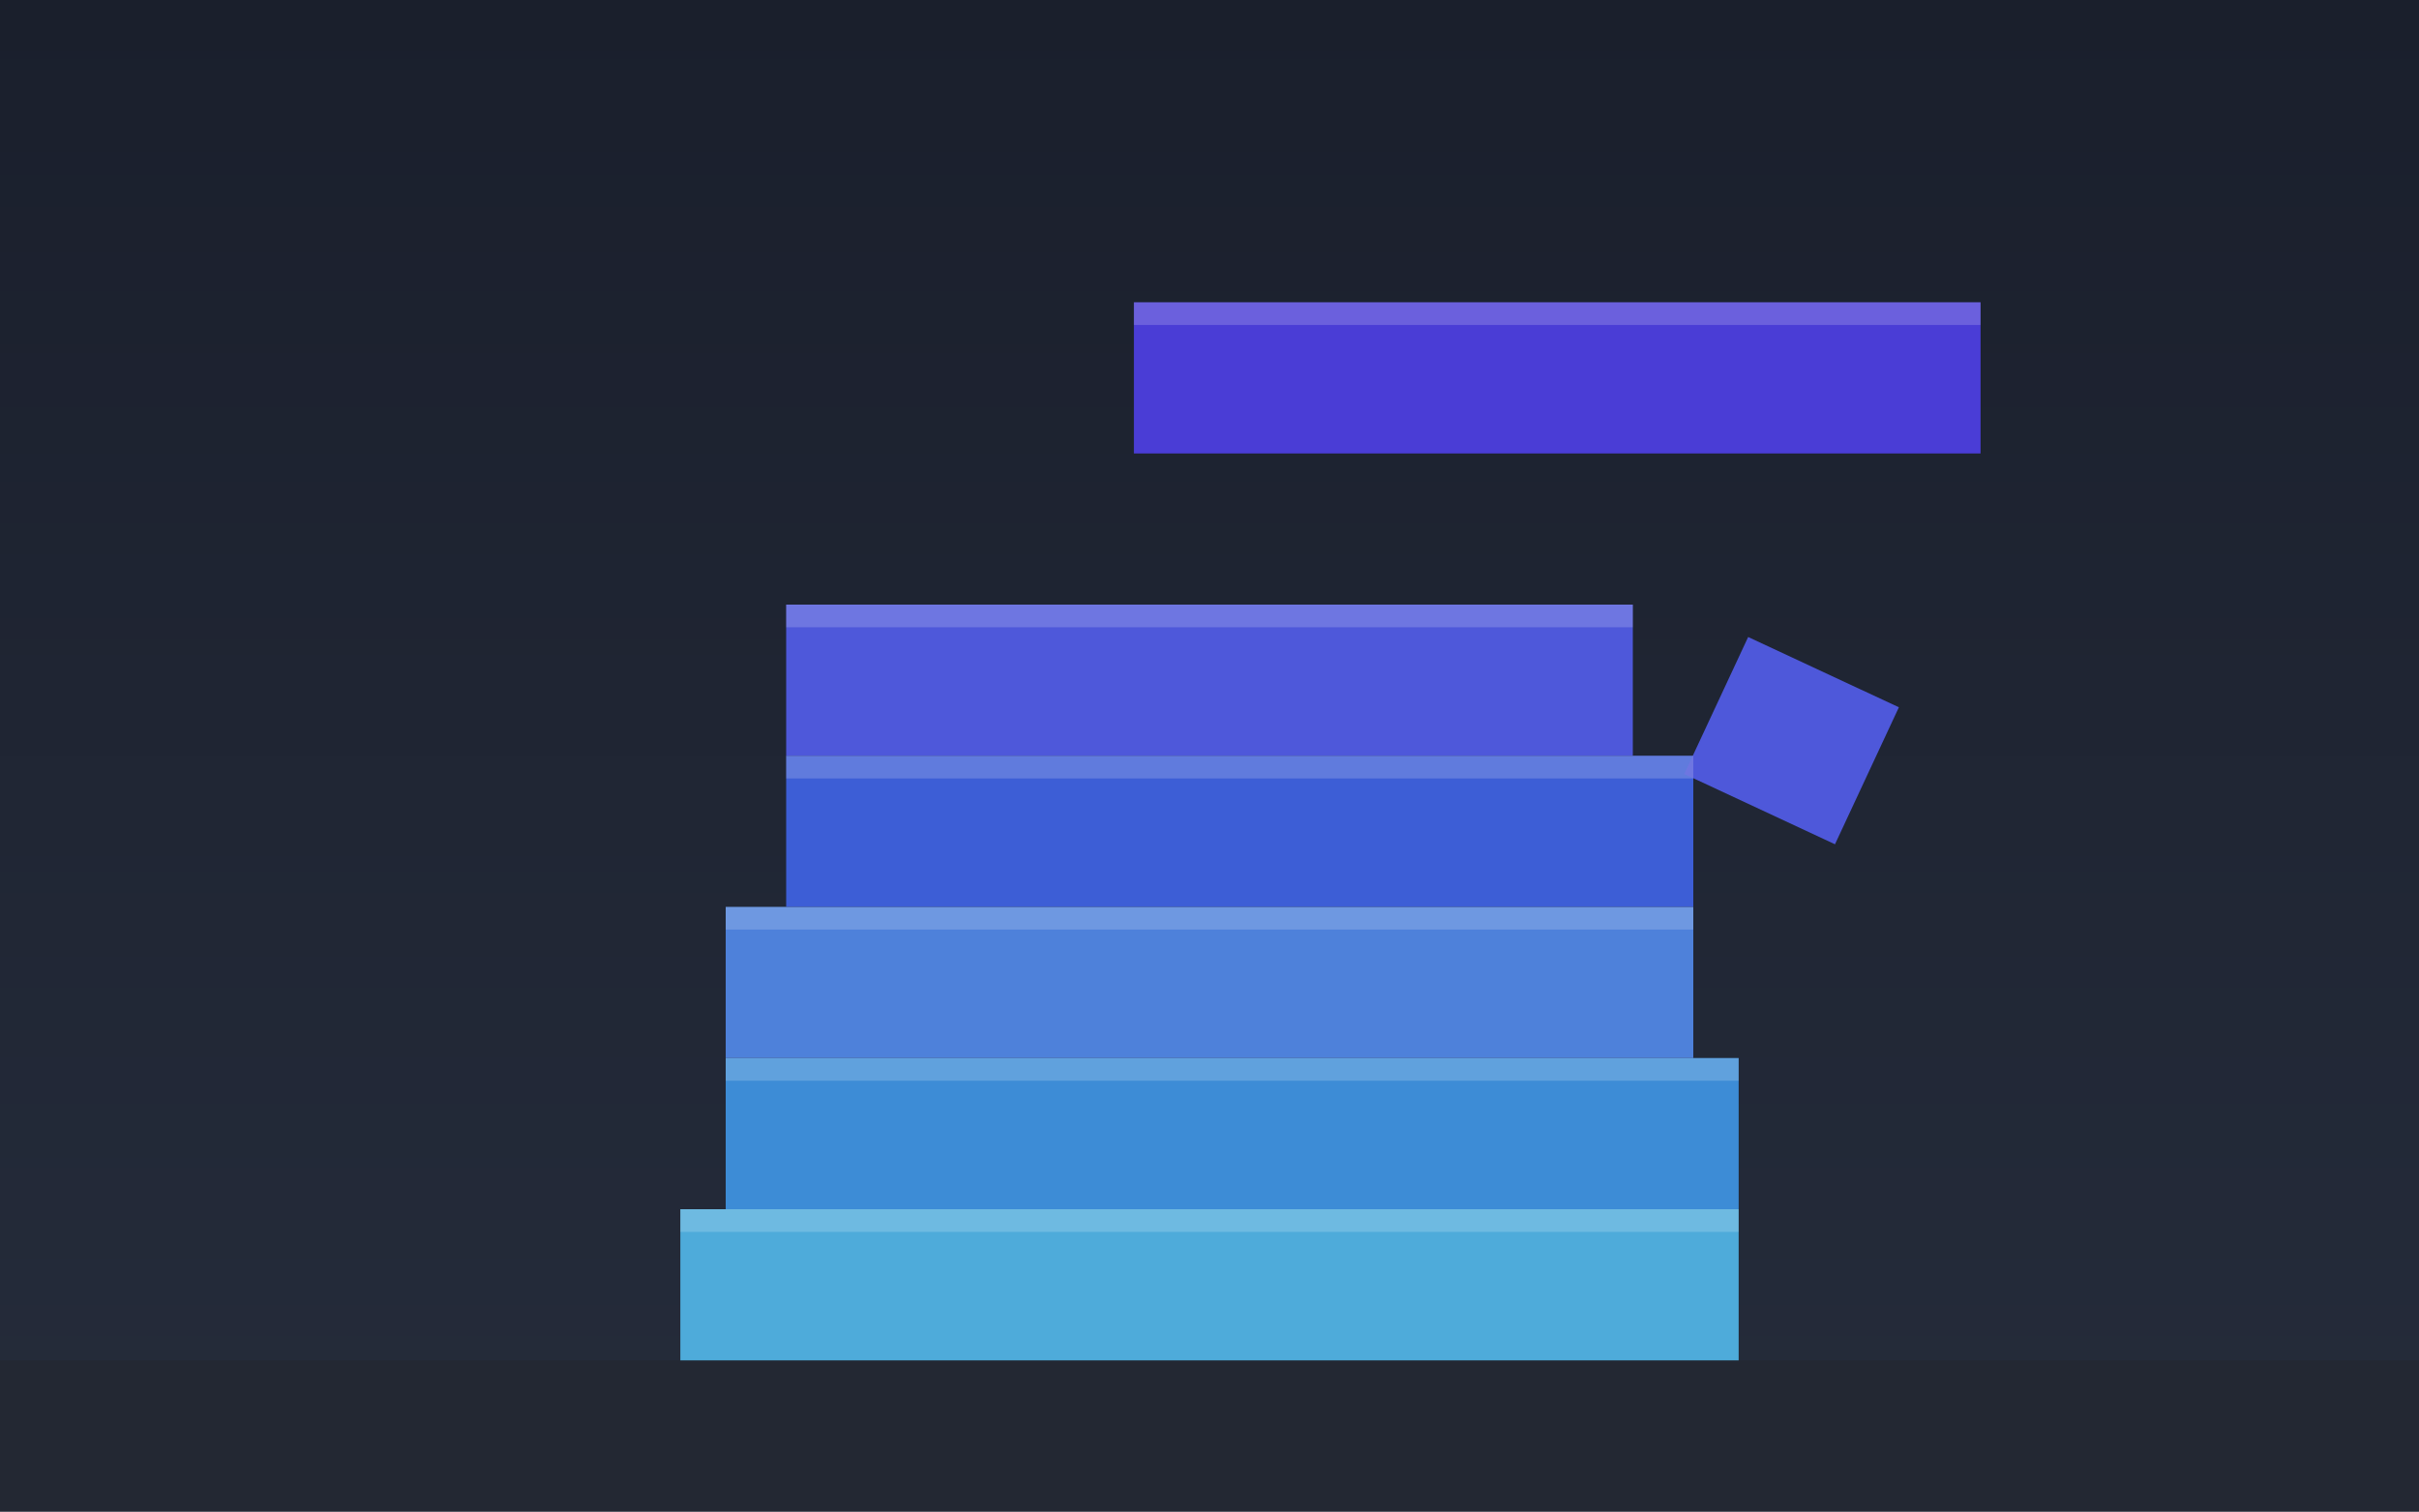
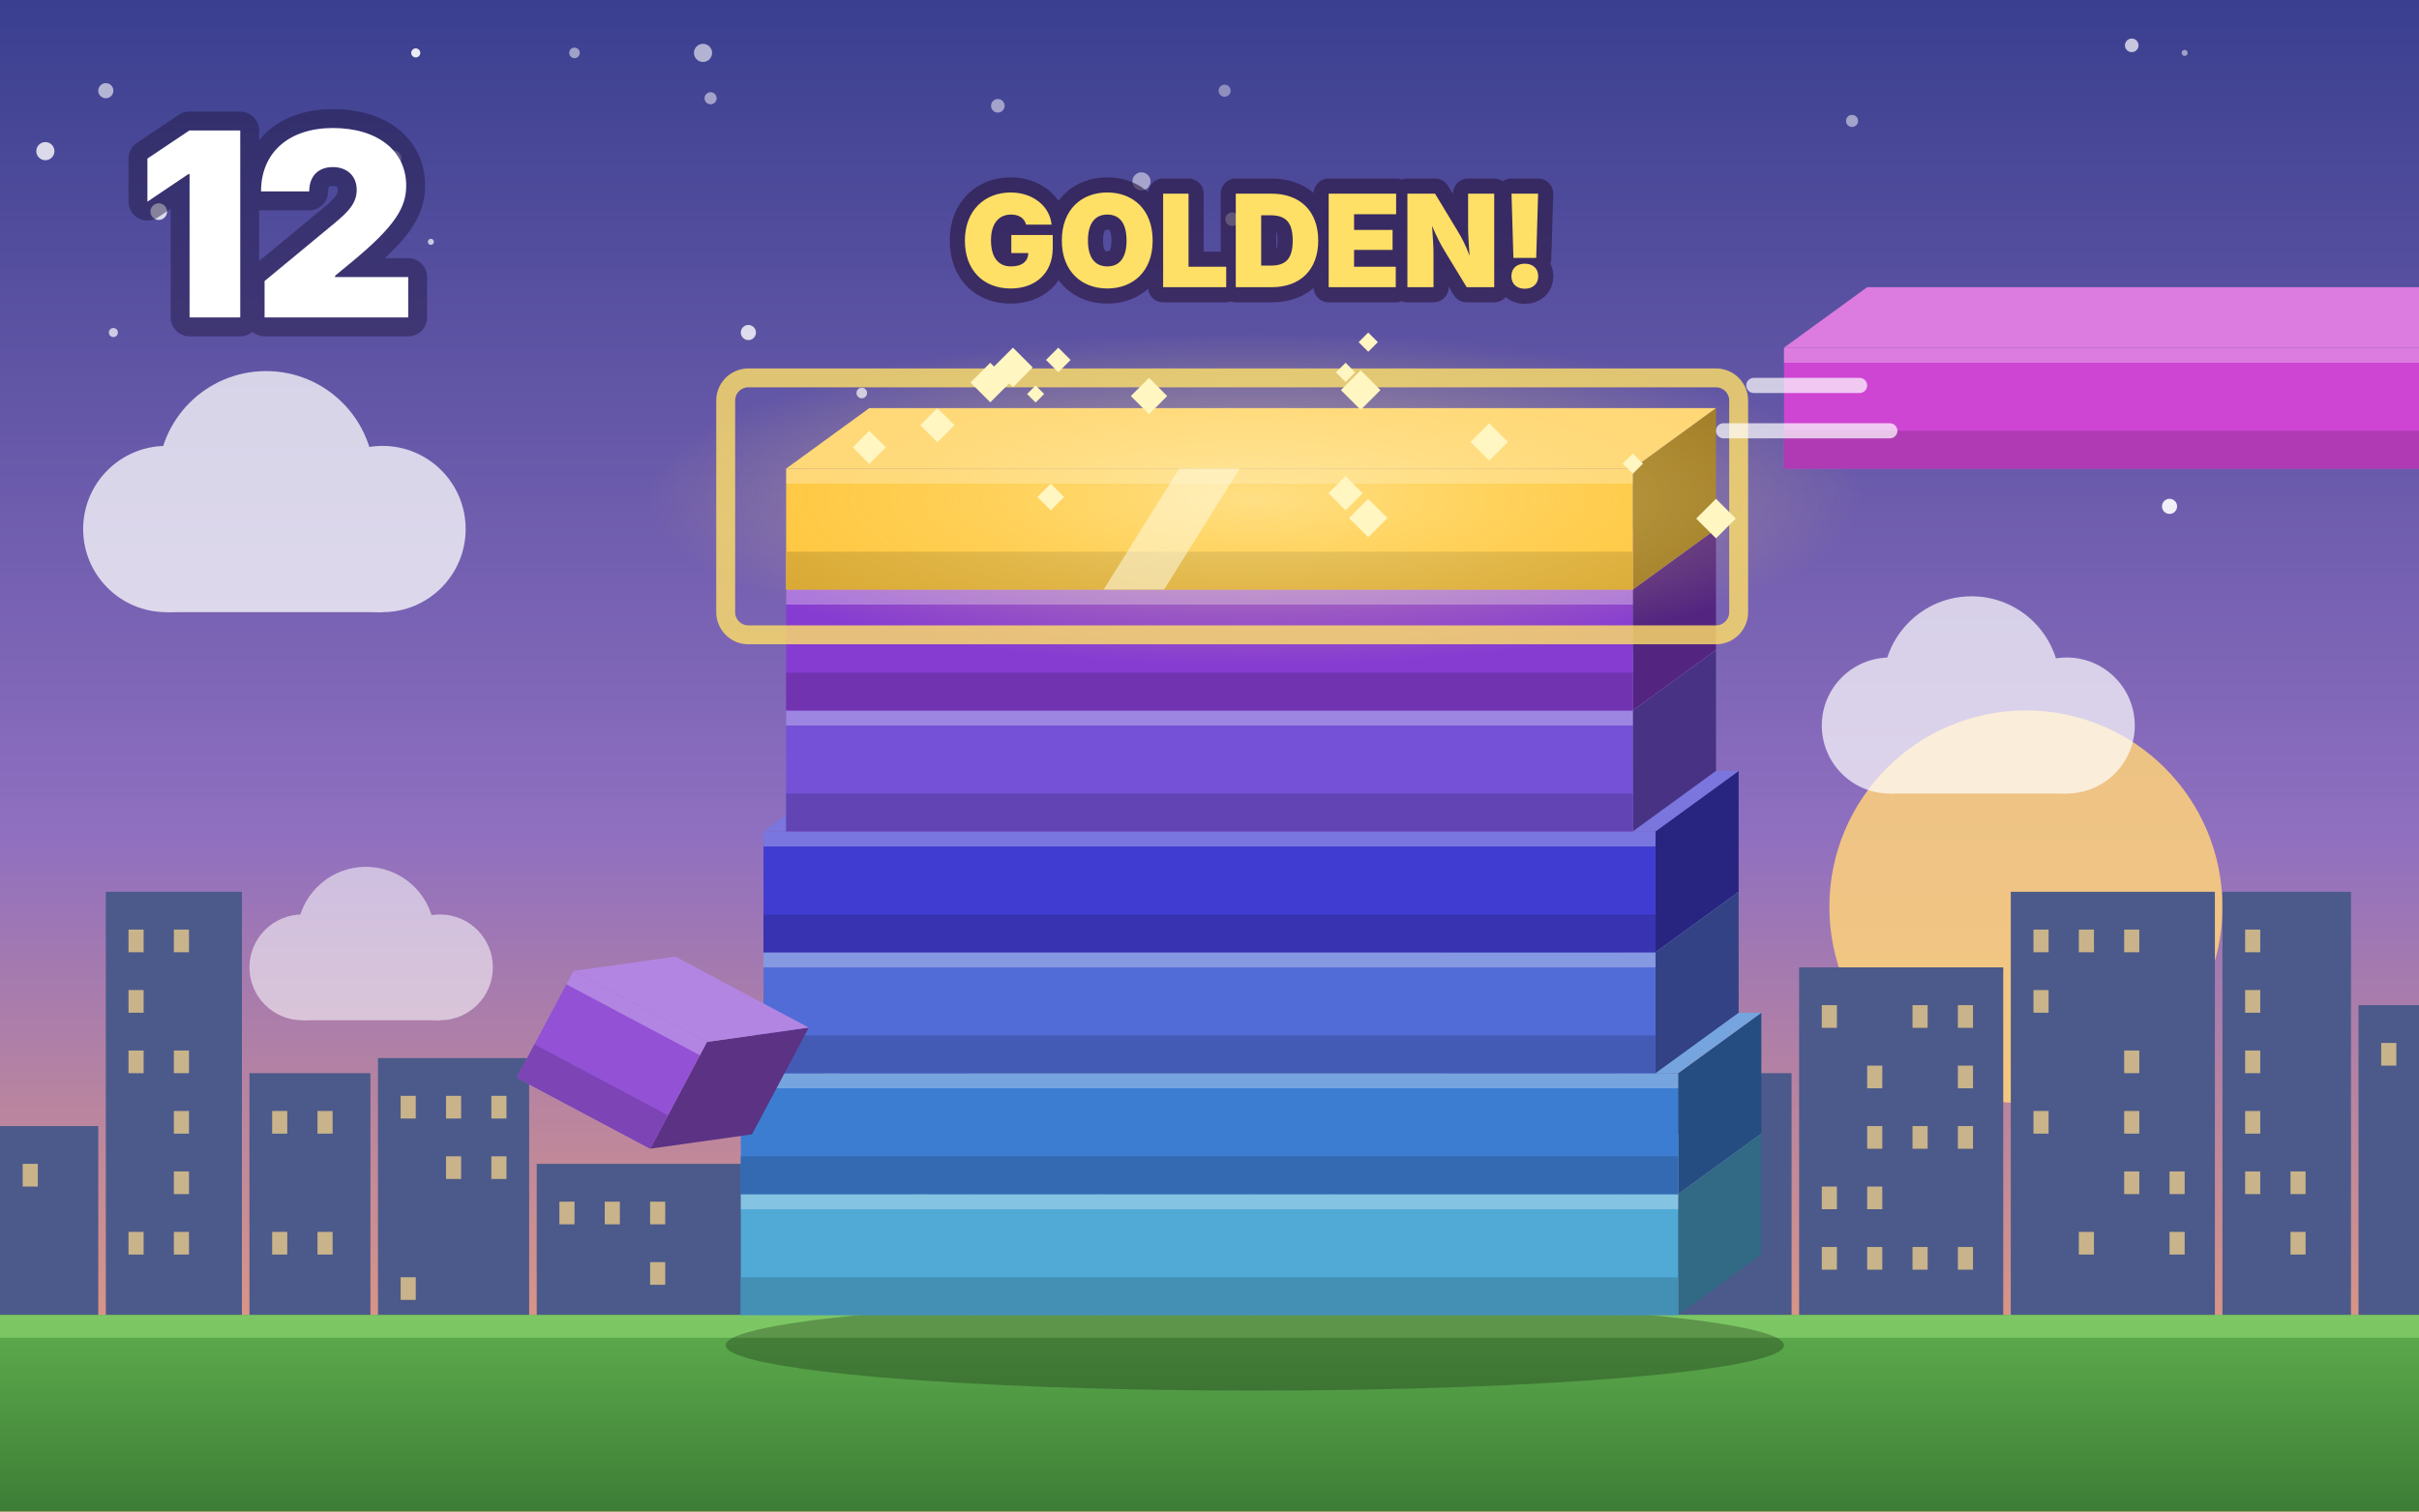
<svg xmlns="http://www.w3.org/2000/svg" viewBox="0 0 320 200">
  <defs>
-     <linearGradient id="g" x1="0" y1="0" x2="0" y2="1">
-       <stop offset="0" stop-color="#1a1f2c" />
-       <stop offset="1" stop-color="#252c3b" />
+     <linearGradient id="sky" x1="0" y1="0" x2="0" y2="1">
+       <stop offset="0" stop-color="#3a3f8f" />
+       <stop offset=".55" stop-color="#8f6fc0" />
+       <stop offset="1" stop-color="#f6a46f" />
    </linearGradient>
+     <linearGradient id="gr" x1="0" y1="0" x2="0" y2="1">
+       <stop offset="0" stop-color="#5fae4e" />
+       <stop offset="1" stop-color="#3d7d36" />
+     </linearGradient>
+     <radialGradient id="glow">
+       <stop offset="0" stop-color="#fff6c2" stop-opacity=".9" />
+       <stop offset="1" stop-color="#ffe066" stop-opacity="0" />
+     </radialGradient>
  </defs>
-   <rect width="320" height="200" fill="url(#g)" />
-   <rect y="180" width="320" height="20" fill="#232833" />
-   <rect x="90" y="160" width="140" height="20" fill="hsl(200,65%,58%)" />
-   <rect x="96" y="140" width="134" height="20" fill="hsl(209,65%,54%)" />
-   <rect x="96" y="120" width="128" height="20" fill="hsl(218,65%,58%)" />
-   <rect x="104" y="100" width="120" height="20" fill="hsl(227,65%,54%)" />
-   <rect x="104" y="80" width="112" height="20" fill="hsl(236,65%,58%)" />
-   <rect x="150" y="40" width="112" height="20" fill="hsl(245,65%,54%)" />
-   <rect x="226" y="88" width="22" height="20" fill="hsl(236,65%,58%)" transform="rotate(25 237 98)" />
-   <g fill="#fff" opacity=".18">
-     <rect x="90" y="160" width="140" height="3" />
-     <rect x="96" y="140" width="134" height="3" />
-     <rect x="96" y="120" width="128" height="3" />
-     <rect x="104" y="100" width="120" height="3" />
-     <rect x="104" y="80" width="112" height="3" />
-     <rect x="150" y="40" width="112" height="3" />
-   </g>
+   <rect width="320" height="200" fill="url(#sky)" />
+   <circle cx="76" cy="7" r="0.7" fill="#fff" opacity="0.5" />
+   <circle cx="21" cy="28" r="1.1" fill="#fff" opacity="0.8" />
+   <circle cx="245" cy="16" r="0.8" fill="#fff" opacity="0.5" />
+   <circle cx="55" cy="7" r="0.6" fill="#fff" opacity="0.9" />
+   <circle cx="265" cy="56" r="1.0" fill="#fff" opacity="0.5" />
+   <circle cx="99" cy="44" r="1.0" fill="#fff" opacity="0.8" />
+   <circle cx="282" cy="6" r="0.9" fill="#fff" opacity="0.7" />
+   <circle cx="162" cy="12" r="0.8" fill="#fff" opacity="0.4" />
+   <circle cx="299" cy="61" r="0.8" fill="#fff" opacity="0.6" />
+   <circle cx="291" cy="40" r="1.1" fill="#fff" opacity="0.8" />
+   <circle cx="163" cy="29" r="0.9" fill="#fff" opacity="0.6" />
+   <circle cx="52" cy="21" r="1.1" fill="#fff" opacity="0.4" />
+   <circle cx="15" cy="44" r="0.6" fill="#fff" opacity="0.7" />
+   <circle cx="151" cy="24" r="1.2" fill="#fff" opacity="0.5" />
+   <circle cx="132" cy="14" r="0.9" fill="#fff" opacity="0.5" />
+   <circle cx="114" cy="52" r="0.7" fill="#fff" opacity="0.7" />
+   <circle cx="289" cy="7" r="0.4" fill="#fff" opacity="0.5" />
+   <circle cx="245" cy="43" r="0.6" fill="#fff" opacity="0.6" />
+   <circle cx="57" cy="32" r="0.4" fill="#fff" opacity="0.7" />
+   <circle cx="287" cy="67" r="1.0" fill="#fff" opacity="0.9" />
+   <circle cx="6" cy="20" r="1.2" fill="#fff" opacity="0.8" />
+   <circle cx="131" cy="66" r="0.9" fill="#fff" opacity="0.8" />
+   <circle cx="94" cy="13" r="0.8" fill="#fff" opacity="0.5" />
+   <circle cx="122" cy="67" r="0.7" fill="#fff" opacity="0.4" />
+   <circle cx="14" cy="12" r="1.0" fill="#fff" opacity="0.6" />
+   <circle cx="93" cy="7" r="1.2" fill="#fff" opacity="0.6" />
+   <circle cx="268" cy="120" r="26" fill="#ffd27a" opacity=".85" />
+   <g fill="#fff" opacity="0.75" transform="translate(22 70) scale(1.1)">
+     <circle cx="0" cy="0" r="10" />
+     <circle cx="12" cy="-6" r="13" />
+     <circle cx="26" cy="0" r="10" />
+     <rect x="0" y="-2" width="26" height="12" />
+   </g>
+   <g fill="#fff" opacity="0.7" transform="translate(250 96) scale(0.9)">
+     <circle cx="0" cy="0" r="10" />
+     <circle cx="12" cy="-6" r="13" />
+     <circle cx="26" cy="0" r="10" />
+     <rect x="0" y="-2" width="26" height="12" />
+   </g>
+   <g fill="#fff" opacity="0.55" transform="translate(40 128) scale(0.7)">
+     <circle cx="0" cy="0" r="10" />
+     <circle cx="12" cy="-6" r="13" />
+     <circle cx="26" cy="0" r="10" />
+     <rect x="0" y="-2" width="26" height="12" />
+   </g>
+   <rect x="-6" y="149" width="19" height="27" fill="#4b5a8a" />
+   <rect x="-3" y="154" width="2" height="3" fill="#ffd98a" opacity=".7" />
+   <rect x="3" y="154" width="2" height="3" fill="#ffd98a" opacity=".7" />
+   <rect x="-3" y="162" width="2" height="3" fill="#ffd98a" opacity=".7" />
+   <rect x="14" y="118" width="18" height="58" fill="#4b5a8a" />
+   <rect x="17" y="123" width="2" height="3" fill="#ffd98a" opacity=".7" />
+   <rect x="23" y="123" width="2" height="3" fill="#ffd98a" opacity=".7" />
+   <rect x="17" y="131" width="2" height="3" fill="#ffd98a" opacity=".7" />
+   <rect x="17" y="139" width="2" height="3" fill="#ffd98a" opacity=".7" />
+   <rect x="23" y="139" width="2" height="3" fill="#ffd98a" opacity=".7" />
+   <rect x="23" y="147" width="2" height="3" fill="#ffd98a" opacity=".7" />
+   <rect x="23" y="155" width="2" height="3" fill="#ffd98a" opacity=".7" />
+   <rect x="17" y="163" width="2" height="3" fill="#ffd98a" opacity=".7" />
+   <rect x="23" y="163" width="2" height="3" fill="#ffd98a" opacity=".7" />
+   <rect x="33" y="142" width="16" height="34" fill="#4b5a8a" />
+   <rect x="36" y="147" width="2" height="3" fill="#ffd98a" opacity=".7" />
+   <rect x="42" y="147" width="2" height="3" fill="#ffd98a" opacity=".7" />
+   <rect x="36" y="163" width="2" height="3" fill="#ffd98a" opacity=".7" />
+   <rect x="42" y="163" width="2" height="3" fill="#ffd98a" opacity=".7" />
+   <rect x="50" y="140" width="20" height="36" fill="#4b5a8a" />
+   <rect x="53" y="145" width="2" height="3" fill="#ffd98a" opacity=".7" />
+   <rect x="59" y="145" width="2" height="3" fill="#ffd98a" opacity=".7" />
+   <rect x="65" y="145" width="2" height="3" fill="#ffd98a" opacity=".7" />
+   <rect x="59" y="153" width="2" height="3" fill="#ffd98a" opacity=".7" />
+   <rect x="65" y="153" width="2" height="3" fill="#ffd98a" opacity=".7" />
+   <rect x="53" y="169" width="2" height="3" fill="#ffd98a" opacity=".7" />
+   <rect x="71" y="154" width="28" height="22" fill="#4b5a8a" />
+   <rect x="74" y="159" width="2" height="3" fill="#ffd98a" opacity=".7" />
+   <rect x="80" y="159" width="2" height="3" fill="#ffd98a" opacity=".7" />
+   <rect x="86" y="159" width="2" height="3" fill="#ffd98a" opacity=".7" />
+   <rect x="86" y="167" width="2" height="3" fill="#ffd98a" opacity=".7" />
+   <rect x="100" y="136" width="28" height="40" fill="#4b5a8a" />
+   <rect x="109" y="141" width="2" height="3" fill="#ffd98a" opacity=".7" />
+   <rect x="103" y="149" width="2" height="3" fill="#ffd98a" opacity=".7" />
+   <rect x="121" y="149" width="2" height="3" fill="#ffd98a" opacity=".7" />
+   <rect x="121" y="157" width="2" height="3" fill="#ffd98a" opacity=".7" />
+   <rect x="109" y="165" width="2" height="3" fill="#ffd98a" opacity=".7" />
+   <rect x="129" y="146" width="16" height="30" fill="#4b5a8a" />
+   <rect x="138" y="151" width="2" height="3" fill="#ffd98a" opacity=".7" />
+   <rect x="132" y="159" width="2" height="3" fill="#ffd98a" opacity=".7" />
+   <rect x="138" y="159" width="2" height="3" fill="#ffd98a" opacity=".7" />
+   <rect x="132" y="167" width="2" height="3" fill="#ffd98a" opacity=".7" />
+   <rect x="146" y="146" width="19" height="30" fill="#4b5a8a" />
+   <rect x="149" y="151" width="2" height="3" fill="#ffd98a" opacity=".7" />
+   <rect x="149" y="159" width="2" height="3" fill="#ffd98a" opacity=".7" />
+   <rect x="166" y="153" width="24" height="23" fill="#4b5a8a" />
+   <rect x="175" y="158" width="2" height="3" fill="#ffd98a" opacity=".7" />
+   <rect x="169" y="166" width="2" height="3" fill="#ffd98a" opacity=".7" />
+   <rect x="191" y="123" width="23" height="53" fill="#4b5a8a" />
+   <rect x="194" y="128" width="2" height="3" fill="#ffd98a" opacity=".7" />
+   <rect x="200" y="128" width="2" height="3" fill="#ffd98a" opacity=".7" />
+   <rect x="194" y="136" width="2" height="3" fill="#ffd98a" opacity=".7" />
+   <rect x="206" y="136" width="2" height="3" fill="#ffd98a" opacity=".7" />
+   <rect x="200" y="144" width="2" height="3" fill="#ffd98a" opacity=".7" />
+   <rect x="206" y="144" width="2" height="3" fill="#ffd98a" opacity=".7" />
+   <rect x="206" y="152" width="2" height="3" fill="#ffd98a" opacity=".7" />
+   <rect x="194" y="160" width="2" height="3" fill="#ffd98a" opacity=".7" />
+   <rect x="200" y="160" width="2" height="3" fill="#ffd98a" opacity=".7" />
+   <rect x="194" y="168" width="2" height="3" fill="#ffd98a" opacity=".7" />
+   <rect x="200" y="168" width="2" height="3" fill="#ffd98a" opacity=".7" />
+   <rect x="215" y="142" width="22" height="34" fill="#4b5a8a" />
+   <rect x="230" y="147" width="2" height="3" fill="#ffd98a" opacity=".7" />
+   <rect x="218" y="155" width="2" height="3" fill="#ffd98a" opacity=".7" />
+   <rect x="218" y="163" width="2" height="3" fill="#ffd98a" opacity=".7" />
+   <rect x="230" y="163" width="2" height="3" fill="#ffd98a" opacity=".7" />
+   <rect x="238" y="128" width="27" height="48" fill="#4b5a8a" />
+   <rect x="241" y="133" width="2" height="3" fill="#ffd98a" opacity=".7" />
+   <rect x="253" y="133" width="2" height="3" fill="#ffd98a" opacity=".7" />
+   <rect x="259" y="133" width="2" height="3" fill="#ffd98a" opacity=".7" />
+   <rect x="247" y="141" width="2" height="3" fill="#ffd98a" opacity=".7" />
+   <rect x="259" y="141" width="2" height="3" fill="#ffd98a" opacity=".7" />
+   <rect x="247" y="149" width="2" height="3" fill="#ffd98a" opacity=".7" />
+   <rect x="253" y="149" width="2" height="3" fill="#ffd98a" opacity=".7" />
+   <rect x="259" y="149" width="2" height="3" fill="#ffd98a" opacity=".7" />
+   <rect x="241" y="157" width="2" height="3" fill="#ffd98a" opacity=".7" />
+   <rect x="247" y="157" width="2" height="3" fill="#ffd98a" opacity=".7" />
+   <rect x="241" y="165" width="2" height="3" fill="#ffd98a" opacity=".7" />
+   <rect x="247" y="165" width="2" height="3" fill="#ffd98a" opacity=".7" />
+   <rect x="253" y="165" width="2" height="3" fill="#ffd98a" opacity=".7" />
+   <rect x="259" y="165" width="2" height="3" fill="#ffd98a" opacity=".7" />
+   <rect x="266" y="118" width="27" height="58" fill="#4b5a8a" />
+   <rect x="269" y="123" width="2" height="3" fill="#ffd98a" opacity=".7" />
+   <rect x="275" y="123" width="2" height="3" fill="#ffd98a" opacity=".7" />
+   <rect x="281" y="123" width="2" height="3" fill="#ffd98a" opacity=".7" />
+   <rect x="269" y="131" width="2" height="3" fill="#ffd98a" opacity=".7" />
+   <rect x="281" y="139" width="2" height="3" fill="#ffd98a" opacity=".7" />
+   <rect x="269" y="147" width="2" height="3" fill="#ffd98a" opacity=".7" />
+   <rect x="281" y="147" width="2" height="3" fill="#ffd98a" opacity=".7" />
+   <rect x="281" y="155" width="2" height="3" fill="#ffd98a" opacity=".7" />
+   <rect x="287" y="155" width="2" height="3" fill="#ffd98a" opacity=".7" />
+   <rect x="275" y="163" width="2" height="3" fill="#ffd98a" opacity=".7" />
+   <rect x="287" y="163" width="2" height="3" fill="#ffd98a" opacity=".7" />
+   <rect x="294" y="118" width="17" height="58" fill="#4b5a8a" />
+   <rect x="297" y="123" width="2" height="3" fill="#ffd98a" opacity=".7" />
+   <rect x="297" y="131" width="2" height="3" fill="#ffd98a" opacity=".7" />
+   <rect x="297" y="139" width="2" height="3" fill="#ffd98a" opacity=".7" />
+   <rect x="297" y="147" width="2" height="3" fill="#ffd98a" opacity=".7" />
+   <rect x="297" y="155" width="2" height="3" fill="#ffd98a" opacity=".7" />
+   <rect x="303" y="155" width="2" height="3" fill="#ffd98a" opacity=".7" />
+   <rect x="303" y="163" width="2" height="3" fill="#ffd98a" opacity=".7" />
+   <rect x="312" y="133" width="26" height="43" fill="#4b5a8a" />
+   <rect x="315" y="138" width="2" height="3" fill="#ffd98a" opacity=".7" />
+   <rect x="321" y="138" width="2" height="3" fill="#ffd98a" opacity=".7" />
+   <rect x="327" y="138" width="2" height="3" fill="#ffd98a" opacity=".7" />
+   <rect x="333" y="138" width="2" height="3" fill="#ffd98a" opacity=".7" />
+   <rect x="321" y="154" width="2" height="3" fill="#ffd98a" opacity=".7" />
+   <rect x="333" y="154" width="2" height="3" fill="#ffd98a" opacity=".7" />
+   <rect y="174" width="320" height="26" fill="url(#gr)" />
+   <rect y="174" width="320" height="3" fill="#7cc764" />
+   <ellipse cx="166" cy="178" rx="70" ry="6" fill="#000" opacity=".25" />
+   <g>
+     <path d="M222 158l11 -8v16l-11 8z" fill="#326984" />
+     <path d="M98 158l11 -8h124l-11 8z" fill="#85c3e2" />
+     <rect x="98" y="158" width="124" height="16" fill="#51aad6" />
+     <rect x="98" y="169" width="124" height="5" fill="#4490b5" />
+     <rect x="98" y="158" width="124" height="2" fill="#fff" opacity=".3" />
+   </g>
+   <g>
+     <path d="M222 142l11 -8v16l-11 8z" fill="#254d81" />
+     <path d="M98 142l11 -8h124l-11 8z" fill="#76a4de" />
+     <rect x="98" y="142" width="124" height="16" fill="#3c7dd1" />
+     <rect x="98" y="153" width="124" height="5" fill="#336ab1" />
+     <rect x="98" y="142" width="124" height="2" fill="#fff" opacity=".3" />
+   </g>
+   <g>
+     <path d="M219 126l11 -8v16l-11 8z" fill="#324284" />
+     <path d="M101 126l11 -8h118l-11 8z" fill="#8598e2" />
+     <rect x="101" y="126" width="118" height="16" fill="#516cd6" />
+     <rect x="101" y="137" width="118" height="5" fill="#445bb5" />
+     <rect x="101" y="126" width="118" height="2" fill="#fff" opacity=".3" />
+   </g>
+   <g>
+     <path d="M219 110l11 -8v16l-11 8z" fill="#282581" />
+     <path d="M101 110l11 -8h118l-11 8z" fill="#7a76de" />
+     <rect x="101" y="110" width="118" height="16" fill="#413cd1" />
+     <rect x="101" y="121" width="118" height="5" fill="#3733b1" />
+     <rect x="101" y="110" width="118" height="2" fill="#fff" opacity=".3" />
+   </g>
+   <g>
+     <path d="M216 94l11 -8v16l-11 8z" fill="#473284" />
+     <path d="M104 94l11 -8h112l-11 8z" fill="#9d85e2" />
+     <rect x="104" y="94" width="112" height="16" fill="#7451d6" />
+     <rect x="104" y="105" width="112" height="5" fill="#6244b5" />
+     <rect x="104" y="94" width="112" height="2" fill="#fff" opacity=".3" />
+   </g>
+   <g>
+     <path d="M216 78l11 -8v16l-11 8z" fill="#532581" />
+     <path d="M104 78l11 -8h112l-11 8z" fill="#ab76de" />
+     <rect x="104" y="78" width="112" height="16" fill="#873cd1" />
+     <rect x="104" y="89" width="112" height="5" fill="#7233b1" />
+     <rect x="104" y="78" width="112" height="2" fill="#fff" opacity=".3" />
+   </g>
+   <g>
+     <path d="M216 62l11 -8v16l-11 8z" fill="#9e7a25" />
+     <path d="M104 62l11 -8h112l-11 8z" fill="#ffd677" />
+     <rect x="104" y="62" width="112" height="16" fill="#ffc53d" />
+     <rect x="104" y="73" width="112" height="5" fill="#d8a733" />
+     <rect x="104" y="62" width="112" height="2" fill="#fff" opacity=".3" />
+   </g>
+   <path d="M146 78l10 -16h8l-10 16z" fill="#fff" opacity=".55" />
+   <rect x="96" y="50" width="134" height="34" rx="3" fill="none" stroke="#ffe066" stroke-width="2.5" opacity=".8" />
+   <ellipse cx="166" cy="66" rx="80" ry="22" fill="url(#glow)" opacity=".6" />
+   <g>
+     <path d="M348 46l11 -8v16l-11 8z" fill="#7f2a82" />
+     <path d="M236 46l11 -8h112l-11 8z" fill="#dc7ce0" />
+     <rect x="236" y="46" width="112" height="16" fill="#ce45d3" />
+     <rect x="236" y="57" width="112" height="5" fill="#af3ab3" />
+     <rect x="236" y="46" width="112" height="2" fill="#fff" opacity=".3" />
+   </g>
+   <g stroke="#fff" stroke-width="2" stroke-linecap="round" opacity=".7">
+     <path d="M246 51h-14" />
+     <path d="M250 57h-22" />
+   </g>
+   <g transform="rotate(28 80 142)">
+     <g>
+       <path d="M90 132l11 -8v16l-11 8z" fill="#5b3284" />
+       <path d="M70 132l11 -8h20l-11 8z" fill="#b385e2" />
+       <rect x="70" y="132" width="20" height="16" fill="#9351d6" />
+       <rect x="70" y="143" width="20" height="5" fill="#7c44b5" />
+       <rect x="70" y="132" width="20" height="2" fill="#fff" opacity=".3" />
+     </g>
+   </g>
+   <rect x="115" y="57" width="3.1" height="3.1" fill="#fff6c2" transform="rotate(45 115 57)" />
+   <rect x="197" y="56" width="3.5" height="3.5" fill="#fff6c2" transform="rotate(45 197 56)" />
+   <rect x="139" y="64" width="2.5" height="2.5" fill="#fff6c2" transform="rotate(45 139 64)" />
+   <rect x="178" y="63" width="3.2" height="3.2" fill="#fff6c2" transform="rotate(45 178 63)" />
+   <rect x="140" y="46" width="2.3" height="2.3" fill="#fff6c2" transform="rotate(45 140 46)" />
+   <rect x="181" y="66" width="3.6" height="3.6" fill="#fff6c2" transform="rotate(45 181 66)" />
+   <rect x="152" y="50" width="3.4" height="3.4" fill="#fff6c2" transform="rotate(45 152 50)" />
+   <rect x="137" y="51" width="1.6" height="1.6" fill="#fff6c2" transform="rotate(45 137 51)" />
+   <rect x="124" y="54" width="3.2" height="3.2" fill="#fff6c2" transform="rotate(45 124 54)" />
+   <rect x="180" y="49" width="3.7" height="3.7" fill="#fff6c2" transform="rotate(45 180 49)" />
+   <rect x="181" y="44" width="1.8" height="1.8" fill="#fff6c2" transform="rotate(45 181 44)" />
+   <rect x="227" y="66" width="3.7" height="3.7" fill="#fff6c2" transform="rotate(45 227 66)" />
+   <rect x="178" y="48" width="1.8" height="1.8" fill="#fff6c2" transform="rotate(45 178 48)" />
+   <rect x="134" y="46" width="3.7" height="3.7" fill="#fff6c2" transform="rotate(45 134 46)" />
+   <rect x="216" y="60" width="1.9" height="1.9" fill="#fff6c2" transform="rotate(45 216 60)" />
+   <rect x="131" y="48" width="3.7" height="3.7" fill="#fff6c2" transform="rotate(45 131 48)" />
+   <text x="166" y="38" text-anchor="middle" font-size="17" fill="#ffe066" stroke="rgba(40,20,60,.6)" stroke-width="4" font-family="system-ui,-apple-system,sans-serif" font-weight="900" paint-order="stroke" stroke-linejoin="round">GOLDEN!</text>
+   <text x="18" y="42" font-size="34" fill="#fff" stroke="rgba(30,20,60,.45)" stroke-width="5" font-family="system-ui,-apple-system,sans-serif" font-weight="900" paint-order="stroke" stroke-linejoin="round">12</text>
</svg>
